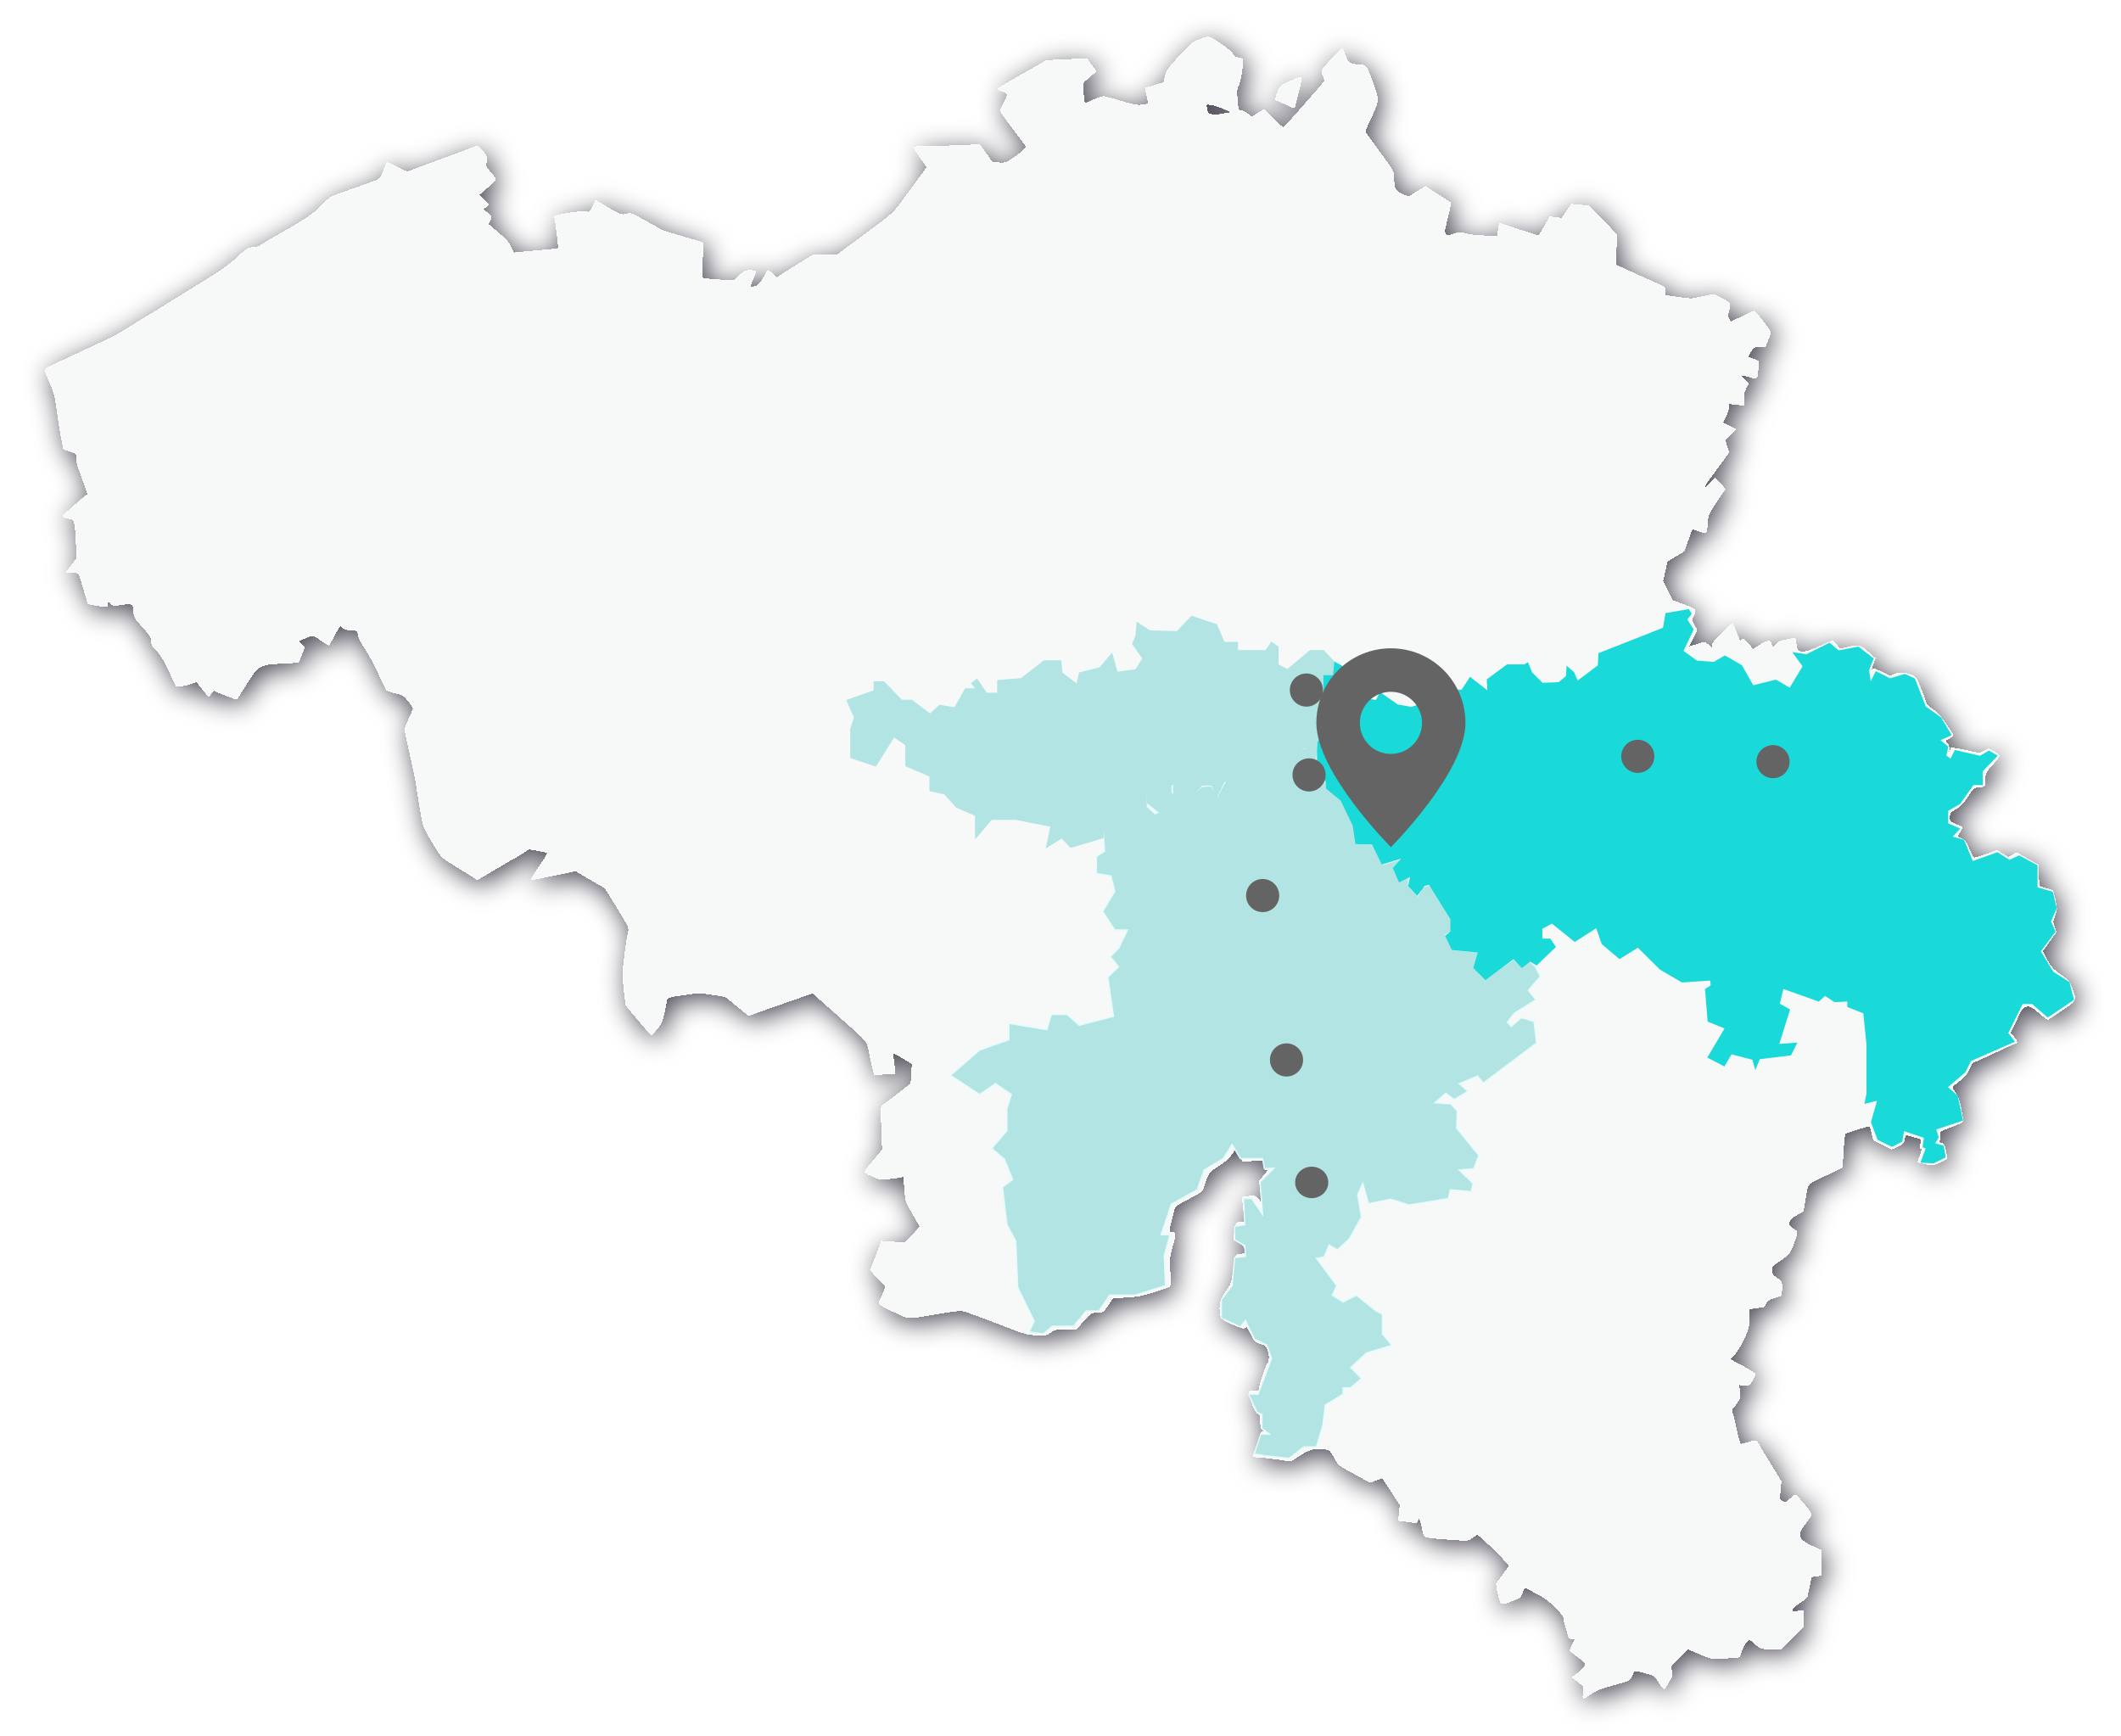
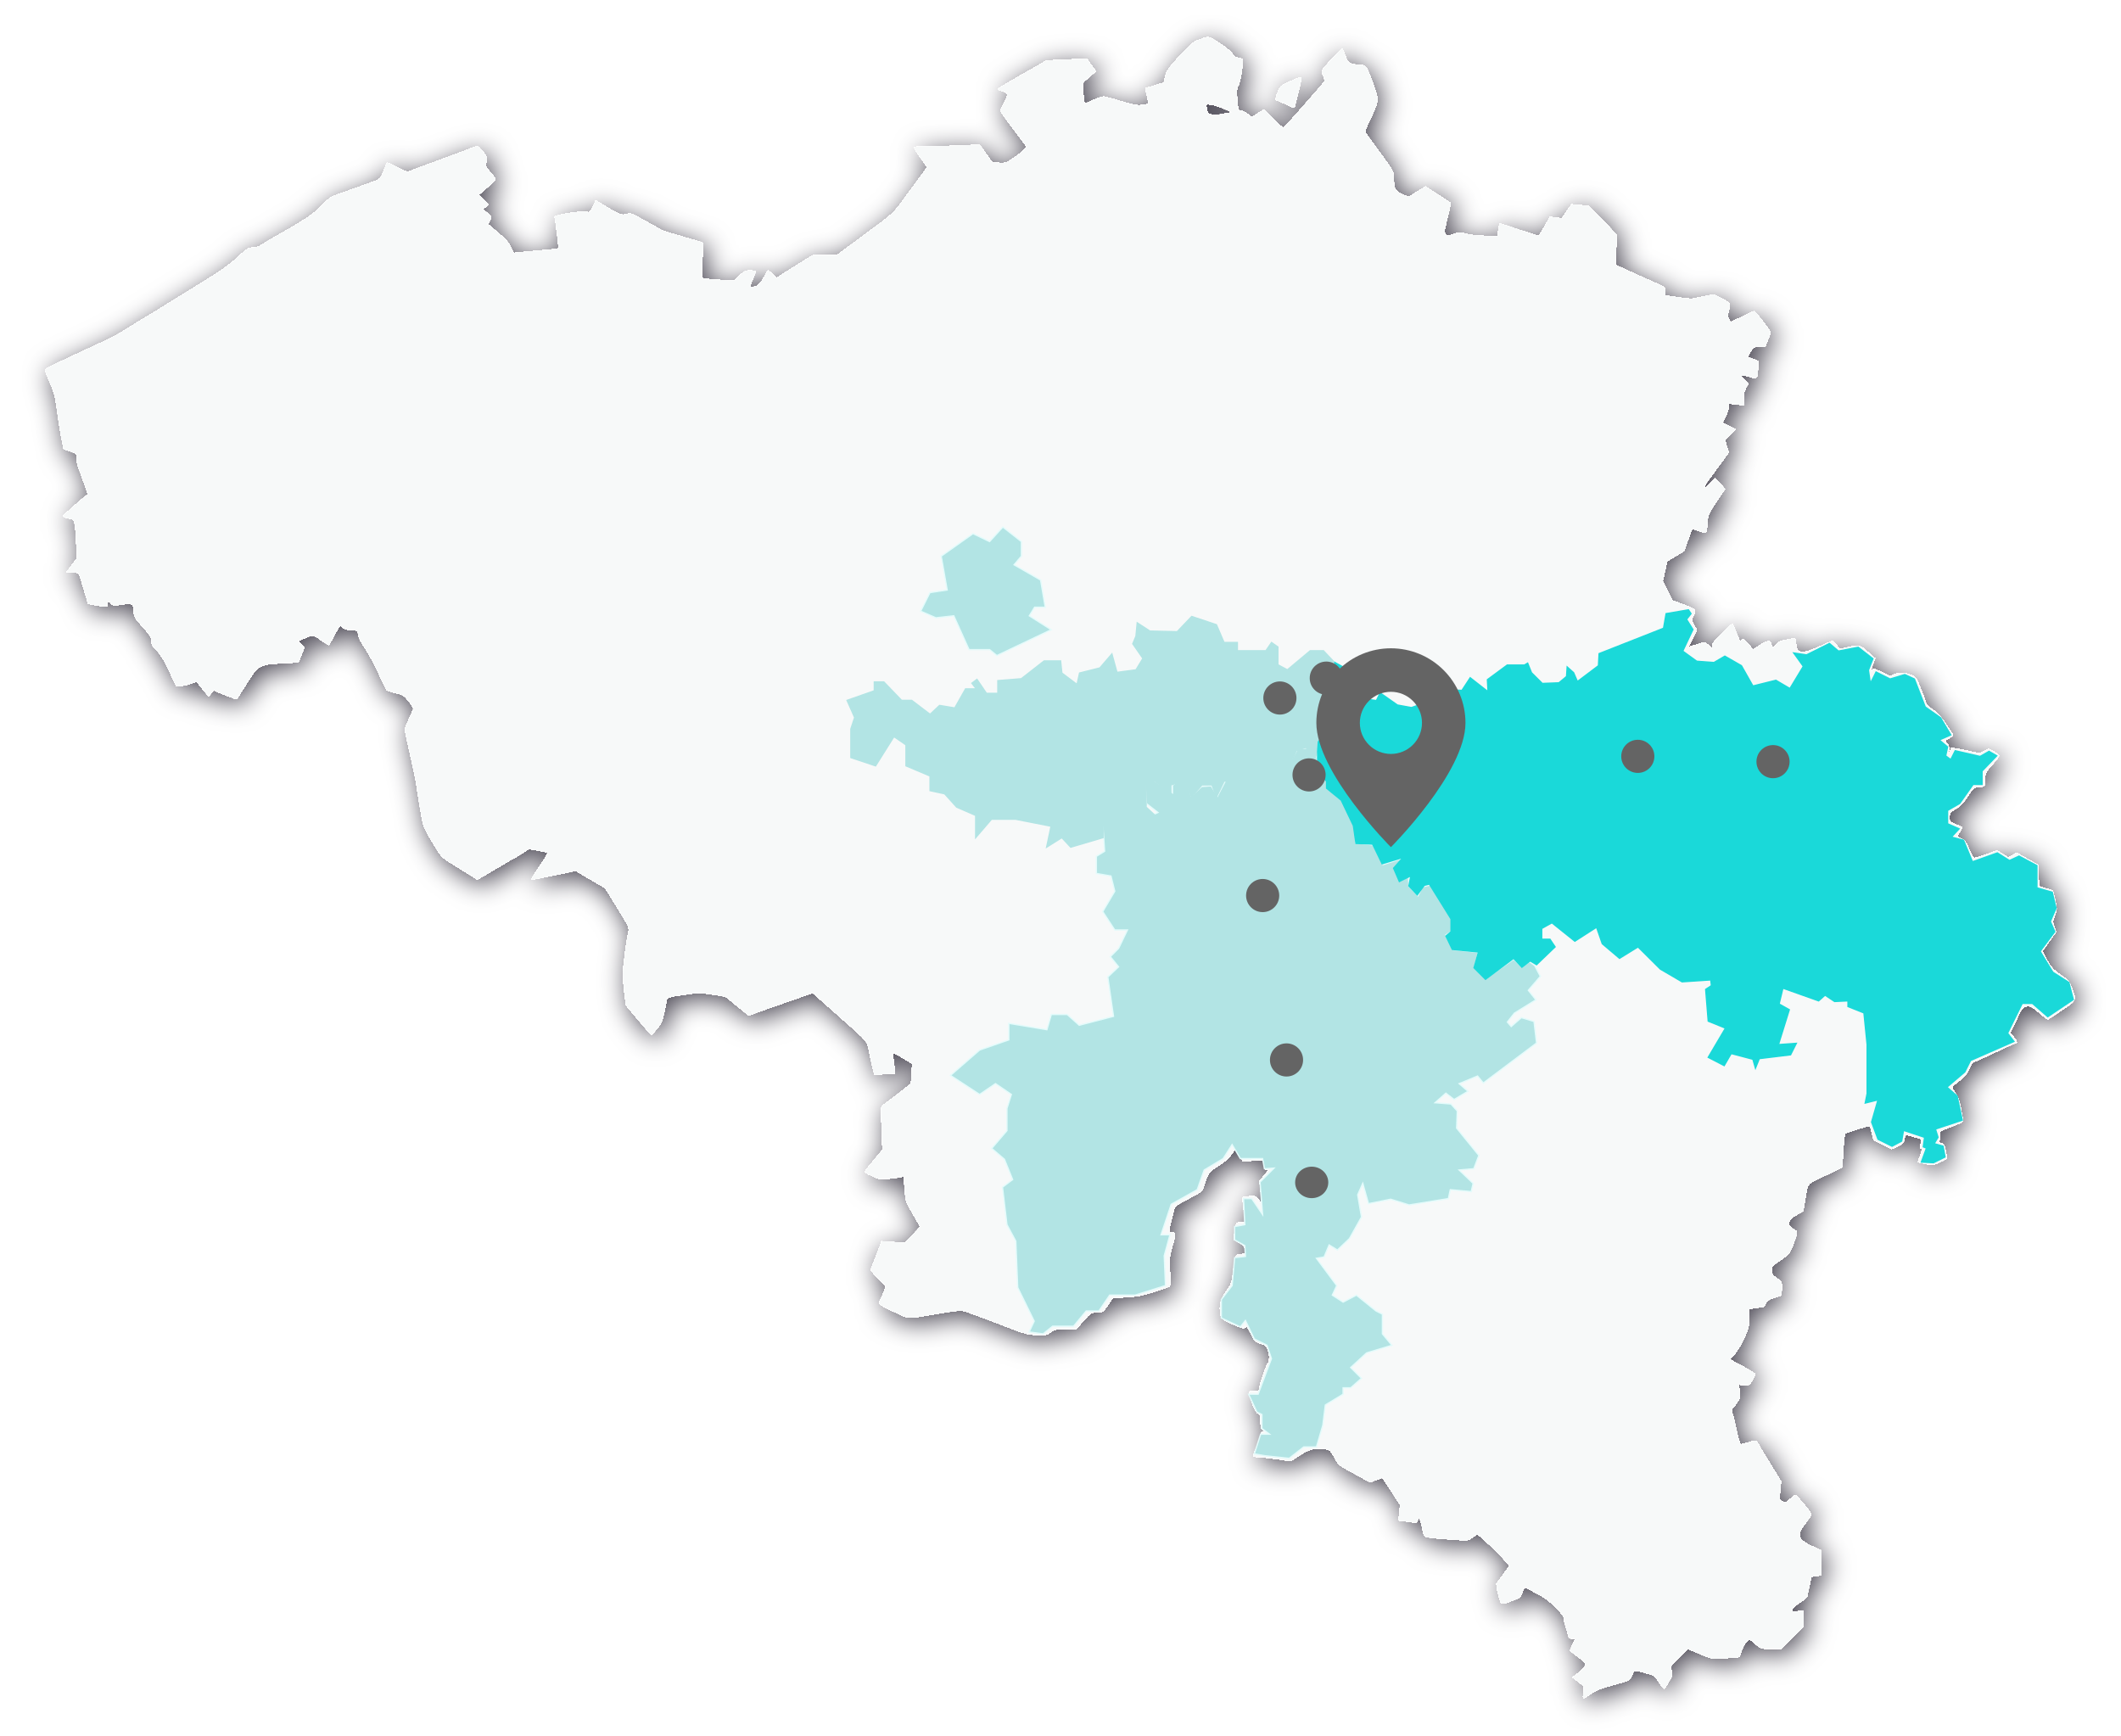
<svg xmlns="http://www.w3.org/2000/svg" width="1600" height="1309" viewBox="0 0 1600 1309" fill="none">
-   <g filter="url(#filter0_d_570_51)">
+   <g filter="url(#filter0_d_816_175)">
    <path fill-rule="evenodd" clip-rule="evenodd" d="M964 69.238C965.452 65.436 966.259 64.726 972.375 61.865C979.878 58.357 981.537 57.972 981.536 59.739C981.535 60.992 976.748 80.865 976.349 81.275C976.223 81.405 973.455 80.221 970.199 78.643C966.943 77.064 963.854 75.774 963.336 75.774C961.989 75.774 962.166 74.043 964 69.238Z" fill="#F7F9F9" />
    <path fill-rule="evenodd" clip-rule="evenodd" d="M904.145 30.159C899.934 31.849 897.337 34.057 889.65 42.482C881.768 51.123 880.103 53.509 879.132 57.562L877.977 62.375L871.134 64.423C867.37 65.55 864.187 66.55 864.06 66.647C863.933 66.743 864.482 69.329 865.279 72.392C866.078 75.455 866.563 78.129 866.358 78.333C866.153 78.538 863.879 78.955 861.304 79.259C857.558 79.704 854.409 79.124 845.553 76.358C839.464 74.458 833.585 72.902 832.487 72.902C831.39 72.902 827.705 74.152 824.299 75.681L818.106 78.46L817.51 74.112C816.656 67.88 816.775 61.627 817.755 61.255C818.218 61.08 820.394 59.301 822.591 57.303L826.586 53.671L823.19 49.044L819.795 44.418L804.716 44.901C796.422 45.166 789.206 45.717 788.679 46.125C788.153 46.532 785.531 48.092 782.854 49.593C764.224 60.031 752.794 66.772 752.791 67.322C752.79 67.674 754.05 68.241 755.593 68.58C760.554 69.669 760.907 71.189 757.64 77.386C756.027 80.448 754.705 83.254 754.704 83.622C754.703 83.989 759.186 90.236 764.666 97.502L774.631 110.715L772.328 113.156C771.061 114.498 767.546 117.298 764.517 119.378C759.511 122.815 758.529 123.134 753.745 122.879L748.481 122.598L743.695 115.827L738.91 109.055L728.382 109.641C722.591 109.963 711.5 110.23 703.736 110.232C693.9 110.235 689.619 110.564 689.619 111.316C689.619 111.91 691.772 115.3 694.404 118.852C697.036 122.403 699.19 125.657 699.19 126.082C699.19 126.508 696.894 129.902 694.087 133.624C691.281 137.346 685.605 145.048 681.471 150.74C674.026 160.993 673.758 161.235 652.648 176.826L631.34 192.563H622.271H613.201L605.229 197.47C600.845 200.169 594.687 204.04 591.546 206.071L585.834 209.765L582.707 206.734C580.987 205.067 579.429 203.889 579.243 204.116C579.058 204.343 577.541 206.957 575.871 209.924C572.97 215.081 571.095 216.449 566.882 216.482C565.389 216.494 565.462 215.946 567.6 211.112C568.909 208.15 569.98 205.35 569.98 204.889C569.98 204.428 568.167 204.051 565.949 204.051C562.527 204.051 561.321 204.635 557.979 207.916L554.042 211.782L542.46 211.127C536.09 210.767 530.425 210.193 529.872 209.85C529.174 209.419 529.146 205.287 529.781 196.407C530.284 189.355 530.525 183.414 530.315 183.205C530.105 182.995 528.499 182.451 526.747 181.997C524.994 181.543 520.546 180.239 516.861 179.101C513.176 177.963 507.792 176.388 504.897 175.602C502.002 174.816 499.202 173.85 498.676 173.456C498.149 173.061 494.704 171.112 491.019 169.124C487.334 167.137 482.433 164.415 480.126 163.077C476.456 160.947 475.479 160.765 472.283 161.618C468.496 162.63 466.666 161.847 452.507 153.159L449.409 151.258L448.235 153.961C445.79 159.599 444.548 160.957 442.827 159.881C440.875 158.663 418.173 162.061 418.461 163.53C419.415 168.398 421.664 187.103 421.336 187.431C421.101 187.666 415.796 188.267 409.545 188.768C403.294 189.27 395.745 189.949 392.771 190.277L387.362 190.874L385.447 186.544C384.093 183.482 381.282 180.309 375.853 175.715L368.174 169.216L369.657 166.349C371.122 163.513 371.099 163.449 367.579 160.625L364.019 157.769L366.264 156.071L368.509 154.373L364.858 150.629L361.206 146.884L367.49 141.366C370.946 138.332 373.773 135.532 373.773 135.144C373.773 134.755 371.987 132.409 369.805 129.929C366.074 125.69 365.896 125.225 366.834 122.166C367.751 119.178 367.556 118.557 364.454 114.575C362.595 112.188 360.674 110.236 360.184 110.236C359.694 110.236 357.275 111.068 354.808 112.085C352.342 113.101 343.002 116.605 334.053 119.871C311.56 128.081 308.516 129.238 307.977 129.776C307.718 130.035 304.122 128.544 299.984 126.464C295.846 124.383 292.295 122.681 292.09 122.681C291.886 122.681 290.794 125.218 289.664 128.318C287.319 134.752 286.828 135.257 280.934 137.318C278.565 138.146 273.612 139.94 269.927 141.304C266.242 142.668 259.997 144.891 256.049 146.244C249.701 148.419 248.151 149.464 242.649 155.276C236.693 161.568 229.714 166.173 205.322 179.903C202.953 181.236 199.515 183.338 197.683 184.574C195.637 185.951 192.944 186.819 190.711 186.819C187.493 186.819 186.156 187.677 179.142 194.238C173.595 199.427 166.339 204.633 155.007 211.555C146.095 216.998 132.343 225.5 124.447 230.448C116.551 235.396 109.229 239.884 108.176 240.422C107.123 240.959 102.17 243.99 97.169 247.157C88.198 252.839 85.411 254.309 71.311 260.801C67.371 262.616 60.703 265.711 56.492 267.682C52.281 269.652 45.498 272.824 41.418 274.732C37.337 276.639 34 278.64 34 279.176C34 279.713 35.699 284.029 37.776 288.769C40.899 295.897 41.826 299.537 43.139 309.831C44.012 316.676 45.459 325.937 46.354 330.413L47.981 338.55L52.955 340.345C57.763 342.08 57.928 342.261 57.928 345.787C57.928 347.792 58.401 350.647 58.979 352.129C61.128 357.643 66.459 372.931 66.265 373.022C64.508 373.853 47.878 388.475 47.878 389.19C47.878 389.736 49.657 390.534 51.833 390.965C56.563 391.9 56.573 391.932 57.528 409.116L58.195 421.12L54.266 426.263L50.338 431.407L54.952 431.691C59.473 431.97 59.589 432.056 60.738 435.999C61.382 438.212 62.947 443.477 64.216 447.7L66.523 455.377L72.728 456.555C80.716 458.07 80.898 458.057 80.898 455.977C80.898 453.219 81.952 452.853 83.695 455.006C85.195 456.858 85.719 456.919 91.894 455.957C99.863 454.717 100.998 455.366 100.998 461.163C100.998 464.954 101.581 465.968 107.675 472.773C113.257 479.004 114.357 480.785 114.375 483.624C114.392 486.339 115.189 487.778 118.347 490.803C121.89 494.198 125.526 500.769 131.683 514.906C132.956 517.828 133.233 517.961 136.873 517.394C138.987 517.065 142.44 516.195 144.546 515.46L148.374 514.125L151.246 517.705C152.825 519.674 154.864 522.171 155.779 523.253L157.441 525.221L159.244 522.92L161.048 520.617L169.452 524.083C174.074 525.989 178.122 527.383 178.448 527.182C178.774 526.98 182.212 521.7 186.087 515.447C194.673 501.596 195.354 501.212 213.043 500.26L225.071 499.613L227.353 493.867L229.636 488.119L227.024 485.872L224.413 483.626L228.028 482.083C236.51 478.463 235.821 478.438 241.869 482.589C244.964 484.713 247.691 486.451 247.93 486.451C248.169 486.451 249.628 483.973 251.172 480.946C252.716 477.918 254.622 474.586 255.407 473.54C256.803 471.679 256.876 471.677 258.815 473.432C260.117 474.61 262.361 475.263 265.362 475.334C269.818 475.439 269.935 475.518 270.234 478.655C270.415 480.546 272.34 484.441 274.913 488.122C277.317 491.563 281.819 499.809 284.919 506.448C288.018 513.087 290.905 519.153 291.333 519.926C291.762 520.7 294.873 521.933 298.247 522.665C303.768 523.865 304.766 524.465 308.211 528.659C310.317 531.223 311.9 534.033 311.73 534.902C311.558 535.772 309.992 539.472 308.248 543.123C305.177 549.553 305.115 549.918 306.283 554.723C306.945 557.451 308.238 563.345 309.155 567.82C310.072 572.295 311.442 578.542 312.198 581.701C312.955 584.86 313.95 590.245 314.411 593.667C314.872 597.089 316.175 605.274 317.309 611.855C319.327 623.589 319.499 624.042 326.177 635.144C332.822 646.194 333.173 646.584 340.698 651.259C344.939 653.895 351.046 657.699 354.267 659.712L360.124 663.374L369.415 657.957C374.526 654.977 380.289 651.562 382.223 650.366C384.155 649.171 386.383 647.904 387.173 647.553C387.962 647.2 390.938 645.43 393.784 643.617L398.96 640.321L405.748 641.519C409.482 642.177 412.838 642.893 413.208 643.109C413.577 643.324 410.9 647.884 407.259 653.24C403.619 658.596 400.789 663.128 400.972 663.312C401.283 663.622 410.498 661.857 427.233 658.284L434.275 656.78L445.418 663.305L456.563 669.831L465.722 684.639C474.248 698.427 474.827 699.678 474.109 702.798C472.512 709.732 470 729.34 470.001 734.867C470.001 738.026 470.504 744.559 471.121 749.384L472.24 758.159L481.482 769.248C486.565 775.348 491.005 780.331 491.35 780.321C492.154 780.299 497.583 773.748 498.873 771.244C499.859 769.329 501.407 762.878 502.479 756.22C503.144 752.092 502.929 752.184 516.709 750.164C525.026 748.945 528.539 748.847 534.415 749.673C546.878 751.424 547.579 751.595 549.474 753.334C550.488 754.265 554.365 757.478 558.091 760.476L564.865 765.928L571.491 763.483C575.134 762.138 581.131 760.021 584.815 758.778C588.5 757.535 596.362 754.797 602.285 752.693L613.055 748.866L629.458 763.406C656.62 787.481 653.835 784.159 656.092 795.176C657.171 800.441 658.411 806.041 658.849 807.621L659.643 810.493L667.214 810.172C671.377 809.996 674.926 809.71 675.1 809.536C675.275 809.362 674.917 805.916 674.305 801.877C673.692 797.838 673.349 794.377 673.541 794.185C673.916 793.809 675.165 794.463 683.076 799.176L688.183 802.218L687.704 809.843L687.226 817.468L677.176 825.345C671.649 829.678 666.525 833.456 665.789 833.742C664.678 834.171 664.561 837.086 665.096 850.816L665.742 867.37L659.256 875.138C655.689 879.411 652.646 883.25 652.493 883.668C652.341 884.086 653.849 885.161 655.843 886.056C657.838 886.951 660.418 888.147 661.577 888.714C663.561 889.683 672.11 889.286 679.022 887.903L681.768 887.353L682.469 896.788C683.159 906.059 683.267 906.386 688.764 915.793L694.357 925.364L688.399 931.434L682.44 937.504L673.782 936.897L665.125 936.289L662.495 943.273C661.049 947.114 659.238 951.672 658.471 953.401C657.705 955.13 657.077 957.081 657.077 957.738C657.077 958.395 659.599 961.429 662.683 964.48L668.288 970.029L666.954 973.899C666.221 976.028 665.002 978.967 664.246 980.431C662.537 983.734 662.373 983.593 675.044 989.72C686.025 995.03 683.983 994.906 703.975 991.485C724.361 987.997 725.229 987.952 730.841 990.075C733.699 991.157 737.115 992.402 738.431 992.841C741.477 993.858 750.407 997.248 763.794 1002.47C772.021 1005.68 775.912 1006.66 781.597 1006.96C788.178 1007.32 789.217 1007.12 792.498 1004.89C795.662 1002.74 797.123 1002.43 803.957 1002.43H811.789L817.284 996.207C822.595 990.193 822.933 989.984 827.326 989.984C831.785 989.984 831.945 989.878 835.65 984.48L839.429 978.976L849.467 978.443C857.354 978.025 861.797 977.176 870.198 974.477C876.079 972.589 881.413 970.721 882.051 970.327C882.91 969.796 883.04 966.924 882.552 959.222C882.052 951.315 882.234 947.632 883.314 943.802C887.172 930.119 887.189 929.675 883.855 929.675C881.589 929.675 881.531 928.256 883.495 920.644C884.318 917.451 885.288 913.62 885.649 912.132C886.196 909.872 887.993 908.553 896.559 904.115C905.828 899.313 906.916 898.47 907.885 895.332C911.086 884.978 911.898 883.807 918.939 879.404C922.863 876.95 926.859 873.529 928.401 871.304C929.869 869.185 931.334 867.452 931.658 867.453C931.981 867.454 933.459 869.377 934.943 871.726L937.641 875.997L945.179 875.415L952.718 874.834L953.329 877.604C954.403 882.473 954.599 882.76 956.376 882.084C957.404 881.692 956.499 883.335 954.108 886.196L950.127 890.962L950.955 898.112C952.14 908.355 952.132 908.383 949.222 904.896C946.69 901.863 946.38 901.758 941.925 902.426L937.271 903.124L937.895 909.459C938.239 912.944 938.771 917.194 939.078 918.906C939.622 921.936 939.548 922.017 936.245 922.017C932.489 922.017 932.287 922.35 931.297 930.183L930.688 934.998L934.476 937.128C938.334 939.296 939.424 940.835 939.424 944.113C939.424 945.566 938.739 945.949 936.138 945.949C933.828 945.949 932.714 946.446 932.381 947.624C931.541 950.608 930.808 954.901 929.945 961.891C929.22 967.751 928.533 969.487 925.171 973.939C920.943 979.541 919.51 985.094 920.682 991.34C921.278 994.518 921.892 995.024 929.526 998.617C935.992 1001.66 938.017 1002.24 939.079 1001.36C940.703 1000.01 940.526 999.835 943.541 1005.84C946.414 1011.56 947.419 1012.51 951.866 1013.65C954.495 1014.32 955.462 1015.21 956.359 1017.8C957.934 1022.35 957.873 1026.51 956.197 1028.91C954.606 1031.18 949.983 1045.09 949.964 1047.66C949.955 1048.98 949.122 1049.34 946.02 1049.34C942.22 1049.34 942.108 1049.43 942.697 1051.97C944.227 1058.57 947.397 1065.58 949.1 1066.12C950.578 1066.59 950.909 1067.64 950.909 1071.83C950.909 1075.22 951.42 1077.47 952.413 1078.47C953.705 1079.76 953.716 1079.97 952.497 1079.97C951.566 1079.97 950.856 1081.37 950.434 1084.04C950.081 1086.28 948.737 1090.17 947.448 1092.69C946.159 1095.22 945.36 1097.7 945.671 1098.2C945.982 1098.7 947.921 1099.12 949.98 1099.12C952.038 1099.12 958.228 1099.78 963.734 1100.6L973.747 1102.09L980.274 1097.77C987.368 1093.07 992.25 1091.79 999.175 1092.83C1003.28 1093.45 1003.66 1093.78 1006.64 1099.27C1009.46 1104.5 1010.48 1105.45 1016.95 1108.92C1020.9 1111.04 1026.21 1113.96 1028.75 1115.41L1033.38 1118.04L1038.14 1116.3L1042.91 1114.55L1049.58 1124.78L1056.25 1135.01L1055.64 1140.92L1055.03 1146.83L1059.68 1147.42C1062.23 1147.75 1065.35 1148.16 1066.6 1148.35C1068.19 1148.58 1069.01 1148.13 1069.34 1146.87C1070.43 1142.71 1071.48 1145.06 1073.95 1157.2C1074.43 1159.56 1076.07 1159.87 1095.91 1161.3C1106.97 1162.1 1107.5 1162.05 1110.27 1159.99C1111.85 1158.82 1113.62 1157.57 1114.21 1157.22C1115.27 1156.6 1138.5 1179.4 1138.5 1181.06C1138.5 1181.62 1129.76 1193.85 1129.03 1194.3C1128.63 1194.55 1129.19 1198.22 1130.28 1202.45C1132.5 1211.11 1131.69 1210.78 1141.61 1207.02C1146.35 1205.22 1147.27 1204.46 1148.2 1201.56C1149.77 1196.66 1149.77 1196.67 1153.27 1198.64C1155.04 1199.63 1159.07 1201.79 1162.21 1203.42C1168.58 1206.74 1179.66 1217.54 1179.66 1220.44C1179.66 1221.44 1180.27 1224.17 1181.01 1226.5C1181.76 1228.83 1182.63 1231.93 1182.95 1233.37C1183.39 1235.38 1184.08 1236.01 1185.9 1236.01C1187.2 1236.01 1188.27 1236.14 1188.27 1236.31C1188.27 1236.47 1187.37 1238.47 1186.27 1240.75L1184.27 1244.89L1186.99 1247.13C1188.48 1248.36 1191.1 1250.35 1192.81 1251.54C1197.28 1254.67 1196.87 1257.1 1191.14 1261.47C1188.51 1263.48 1186.36 1265.17 1186.36 1265.22C1186.36 1265.28 1188.32 1266.8 1190.72 1268.6C1195.08 1271.86 1195.09 1271.88 1194.46 1276.44C1194.12 1278.95 1194.15 1281 1194.53 1281C1194.91 1281 1197.3 1279.51 1199.83 1277.69C1204.09 1274.63 1206.82 1273.65 1224.44 1268.82C1228.97 1267.58 1229.67 1267.04 1231.03 1263.64C1232.72 1259.41 1232.64 1259.41 1243.53 1262.48C1248.02 1263.75 1248.85 1264.42 1251.61 1269.04C1253.3 1271.87 1255.01 1273.98 1255.4 1273.74C1255.79 1273.5 1257.43 1271 1259.03 1268.19C1261.66 1263.6 1261.85 1262.75 1260.87 1259.95C1259.8 1256.87 1259.88 1256.73 1266.51 1250.21L1273.24 1243.6L1276.46 1244.98C1292.74 1251.97 1290.91 1251.56 1301.89 1250.69L1312.02 1249.89L1313.9 1244.62C1314.93 1241.73 1316.72 1238.64 1317.88 1237.77C1319.91 1236.25 1320.15 1236.33 1324.16 1239.93C1328.29 1243.62 1328.42 1243.67 1336.09 1243.67H1343.84L1352.2 1235.27L1360.55 1226.87V1220.8V1214.73L1356.24 1215.38C1352.45 1215.94 1351.94 1215.81 1351.94 1214.24C1351.94 1213.11 1354.03 1211.13 1357.68 1208.8C1360.84 1206.79 1363.42 1204.6 1363.42 1203.94C1363.42 1203.28 1364.1 1199.72 1364.94 1196.03L1366.45 1189.32L1370.2 1188.72L1373.95 1188.12L1373.95 1178.8L1373.95 1169.48L1366.69 1166.21C1356.12 1161.46 1355.07 1157.6 1361.99 1148.8C1364.36 1145.78 1366.29 1142.82 1366.29 1142.22C1366.29 1140.85 1355.6 1128.01 1354.38 1127.91C1353.87 1127.87 1352.05 1129.2 1350.33 1130.87C1347.51 1133.61 1346.96 1133.8 1344.7 1132.77C1342.24 1131.65 1342.22 1131.53 1342.87 1124.55L1343.53 1117.47L1335.53 1104.47C1331.13 1097.32 1326.97 1090.39 1326.28 1089.07C1324.81 1086.25 1324.88 1086.26 1318.83 1088.1C1316.25 1088.88 1313.69 1089.53 1313.15 1089.53C1312.61 1089.54 1311.39 1085.77 1310.43 1081.17C1309.47 1076.56 1308.11 1070.68 1307.4 1068.1L1306.12 1063.41L1309.5 1059.01C1312.67 1054.87 1312.85 1054.29 1312.29 1049.49L1311.7 1044.38L1315.64 1044.7C1319.39 1045.01 1319.67 1044.84 1321.87 1040.93C1323.14 1038.68 1324.18 1036.67 1324.18 1036.47C1324.18 1036.06 1310.88 1028.28 1310.19 1028.28C1309.95 1028.28 1308.69 1027.58 1307.39 1026.73L1305.02 1025.17L1308.47 1021.36C1310.37 1019.26 1313.6 1013.88 1315.66 1009.41C1318.92 1002.32 1319.4 1000.39 1319.4 994.316V987.352L1322.39 986.754C1324.03 986.424 1326.58 986.155 1328.05 986.155C1330.09 986.155 1331.02 985.485 1331.97 983.338C1332.93 981.156 1334.41 980.121 1338.51 978.751L1343.8 976.98L1344.09 972.1C1344.38 967.067 1343.98 966.427 1338.22 962.702C1337.41 962.175 1336.61 960.286 1336.44 958.504C1336.16 955.463 1336.55 954.985 1342.75 950.733C1349.87 945.851 1350.72 944.684 1353.94 935.395C1356 929.438 1356 929.27 1354.23 928.092C1349.2 924.753 1348.92 924.366 1349.58 921.753C1350.03 919.96 1351.76 918.291 1355.25 916.294L1360.28 913.418L1361.48 905.99C1363.64 892.593 1363.28 893.234 1370.65 889.688C1374.31 887.929 1380.1 885.089 1383.52 883.379L1389.74 880.269L1390.43 867.955C1390.81 861.183 1391.45 855.346 1391.87 854.984C1392.68 854.266 1408.6 849.263 1410.07 849.263C1410.57 849.263 1411.51 851.653 1412.16 854.575L1413.35 859.887L1420.21 863.262L1427.07 866.637L1431.51 864.653C1435.27 862.974 1436.04 862.156 1436.58 859.317C1436.92 857.473 1437.48 855.964 1437.82 855.964C1438.15 855.964 1440.93 856.666 1443.99 857.523L1449.54 859.084L1448.95 862.789C1448.56 865.244 1448.72 866.494 1449.44 866.494C1450.13 866.494 1449.84 868.267 1448.62 871.463C1447.59 874.196 1446.83 876.492 1446.95 876.566C1447.07 876.64 1449.59 877.222 1452.55 877.861C1457.58 878.947 1458.29 878.864 1463.42 876.594C1468.19 874.485 1468.85 873.881 1468.4 872.004C1468.11 870.816 1467.59 868.254 1467.24 866.308C1466.76 863.684 1466.07 862.692 1464.54 862.457C1463.25 862.258 1462.64 861.616 1462.91 860.727C1463.14 859.95 1463.29 857.951 1463.22 856.285C1463.12 853.453 1463.46 853.118 1468.54 851.172C1480 846.774 1481.19 846.13 1480.76 844.564C1480.52 843.726 1479.79 839.866 1479.13 835.985C1478.33 831.317 1477.02 827.593 1475.25 824.977C1473.77 822.803 1472.57 820.592 1472.57 820.066C1472.57 819.539 1474.9 817.439 1477.75 815.399C1481.73 812.549 1483.44 810.499 1485.15 806.56C1486.37 803.739 1487.65 801.423 1488 801.415C1488.35 801.406 1493.31 799.208 1499.01 796.531C1517.93 787.651 1519.31 787.039 1520.33 787.039C1522.11 787.039 1521.43 784.836 1518.8 782.091L1516.25 779.431L1520.95 769.439C1525.43 759.922 1525.81 759.431 1528.91 759.06C1531.73 758.723 1533 759.367 1538.17 763.76C1541.47 766.56 1544.42 768.851 1544.73 768.851C1545.03 768.851 1549.83 765.731 1555.4 761.918C1566.73 754.157 1566.4 754.938 1562.69 744.919C1561 740.35 1559.95 739.123 1554.79 735.65C1548.65 731.515 1546.79 729.365 1542.89 721.854L1540.61 717.455L1545.78 710.154L1550.95 702.852L1549.58 698.958C1548.33 695.421 1548.37 694.638 1550.03 690.429C1551.79 685.969 1551.79 685.531 1550.22 678.77L1548.59 671.744L1543.34 670.165L1538.09 668.585L1537.82 660.561L1537.55 652.538L1529.43 647.917L1521.3 643.296L1518.21 645.115L1515.12 646.933L1510.79 644.282L1506.46 641.63L1498.39 644.452C1493.96 646.005 1489.85 647.275 1489.27 647.275C1488.69 647.275 1486.95 644.292 1485.42 640.646C1483.18 635.343 1481.98 633.712 1479.42 632.493L1476.23 630.968L1478.21 627.76C1479.3 625.997 1480.19 624.376 1480.19 624.159C1480.19 623.942 1478.04 622.928 1475.4 621.907C1470.86 620.144 1470.62 619.871 1470.62 616.514C1470.62 613.307 1471.06 612.706 1475.34 610.072C1478.66 608.031 1481.36 605.175 1484.43 600.472C1488.6 594.084 1488.98 593.764 1492.87 593.483L1496.94 593.188L1497.22 587.904C1497.48 583.007 1497.88 582.2 1502.7 576.895C1505.56 573.747 1507.91 570.711 1507.92 570.15C1507.94 569.589 1506.24 568.172 1504.16 567L1500.37 564.87L1496.62 566.782C1494.56 567.835 1492.71 568.541 1492.51 568.351C1491.96 567.826 1472.39 563.808 1472.1 564.16C1471.95 564.331 1471.34 565.762 1470.74 567.342C1469.66 570.165 1469.65 570.148 1470.1 566.418C1470.45 563.535 1470.12 562.144 1468.7 560.639C1466.85 558.662 1466.85 558.65 1470.19 556.852C1472.03 555.859 1473.42 554.787 1473.28 554.468C1473.13 554.15 1470.69 550.406 1467.85 546.149C1464.34 540.897 1461.21 537.444 1458.1 535.41C1455.58 533.761 1453.26 531.44 1452.93 530.252C1452.6 529.064 1451.53 526.154 1450.54 523.785C1449.56 521.416 1447.99 517.511 1447.06 515.107C1445.69 511.534 1444.67 510.444 1441.48 509.124C1436.68 507.14 1432.14 507.065 1428.57 508.914C1426.04 510.224 1425.49 510.129 1420.31 507.478C1413.91 504.209 1412.26 503.973 1412.16 506.314C1412.11 507.427 1411.91 507.564 1411.58 506.723C1411.3 506.026 1411.83 503.465 1412.76 501.03L1414.45 496.605L1410.23 492.893C1402.74 486.298 1403.05 486.398 1395.05 488.058L1387.92 489.538L1385.16 486.455L1382.41 483.373L1372.24 487.853C1358.28 494.002 1354.87 493.305 1354.82 484.297C1354.81 481.303 1354.42 481.229 1346.86 482.748C1342.98 483.527 1341.05 484.47 1339.98 486.098C1338.07 489.013 1336.81 488.972 1336.06 485.972C1335.25 482.752 1333.23 482.948 1327.36 486.815L1322.45 490.052L1318.87 485.855C1316.03 482.521 1315.02 481.883 1313.97 482.755C1313.24 483.358 1312.53 483.682 1312.38 483.476C1312.14 483.131 1309.98 477.856 1307.75 472.167C1306.87 469.909 1306.65 470.042 1299.24 477.41C1294.11 482.512 1291.64 485.69 1291.64 487.185V489.4L1289.02 486.968C1285.9 484.076 1286.79 484.133 1279.47 486.359L1273.53 488.167L1276.77 481.728L1280.01 475.29L1277.79 471.371C1275.9 468.041 1275.75 467.186 1276.81 465.679C1277.49 464.705 1278.2 462.89 1278.38 461.647C1278.69 459.601 1277.9 459.078 1270.05 456.108L1261.37 452.83L1257.81 445.621L1254.24 438.412L1255.95 430.808L1257.66 423.206L1263.99 419.442L1270.32 415.68L1273.4 407.15L1276.47 398.62L1281.33 400.465C1284 401.479 1286.5 401.963 1286.89 401.541C1287.29 401.119 1287.78 397.896 1287.99 394.379C1288.35 388.331 1288.72 387.464 1294.81 378.405L1301.25 368.827L1297.55 364.818L1293.84 360.808L1290.02 364.909C1284.85 370.452 1284.04 368.33 1288.87 361.9C1291.01 359.06 1295.28 353.254 1298.37 348.996L1303.99 341.254L1302.59 336.6L1301.19 331.945L1305.15 327.906L1309.11 323.868L1304.2 321.378L1299.28 318.887L1301.68 314.151C1303 311.546 1304.08 308.282 1304.08 306.897V304.378L1309.92 305.056L1315.76 305.734L1315.42 301.01C1315.18 297.624 1315.63 295.273 1317 292.701L1318.92 289.114L1315.86 286.37C1313.38 284.142 1313.11 283.558 1314.42 283.265C1315.32 283.067 1317.75 283.483 1319.83 284.19C1325.41 286.082 1326.1 285.449 1326.1 278.416V272.308L1322.18 270.771L1318.27 269.233L1320.44 265.36C1322.5 261.706 1322.87 261.488 1327.05 261.488H1331.49L1333.58 256.444C1334.73 253.67 1335.67 251.1 1335.67 250.735C1335.67 249.795 1324.01 234.676 1323.31 234.721C1323 234.742 1318.87 236.637 1314.13 238.931L1305.52 243.104L1304.21 240.661C1303.19 238.748 1303.14 237.449 1303.97 234.666C1305.65 229.06 1305.4 228.6 1298.8 225.245L1292.56 222.073L1284.68 223.705C1280.35 224.602 1276.37 225.389 1275.85 225.453C1275.32 225.518 1270.69 224.981 1265.56 224.261L1256.23 222.95V219.826C1256.23 216.77 1256 216.601 1245.94 212.204C1240.28 209.73 1231.82 205.935 1227.15 203.768L1218.65 199.829L1219.12 188.447L1219.59 177.066L1208.96 166.217L1198.32 155.368L1191.95 154.753L1185.58 154.138L1181.9 159.434L1178.22 164.73L1173.78 164.178L1169.34 163.626L1165.27 170.676C1163.03 174.553 1161.08 177.859 1160.95 178.024C1160.82 178.188 1154.29 176.141 1146.43 173.477C1138.56 170.812 1131.88 168.631 1131.58 168.631C1131.27 168.631 1130.72 170.811 1130.36 173.476L1129.69 178.32L1119.5 177.931C1113.9 177.717 1107.47 176.955 1105.23 176.236C1101.63 175.084 1100.62 175.124 1096.72 176.571C1093.39 177.807 1091.97 177.945 1090.99 177.134C1089.32 175.749 1089.35 174.143 1091.19 167.157C1092.01 164.019 1093.04 159.587 1093.47 157.309L1094.26 153.166L1084.84 146.953L1075.42 140.74L1071.02 143.438C1068.6 144.921 1065.67 146.727 1064.5 147.452C1062.62 148.614 1061.79 148.502 1057.46 146.495C1052.12 144.024 1051.44 142.543 1051.42 133.42C1051.41 129.737 1050.44 128.026 1041.93 116.541C1036.72 109.512 1031.74 102.675 1030.87 101.348C1029.34 99.007 1029.44 98.623 1034.28 88.551C1037.59 81.662 1039.23 77.04 1039.17 74.817C1039.11 72.974 1037.14 66.512 1034.79 60.457C1030.81 50.228 1030.32 49.431 1027.8 49.202C1016.99 48.218 1017.3 48.388 1014.83 42.215L1012.55 36.511L1005.88 43.459C996.189 53.547 996.503 52.986 998.231 57.125C999.044 59.069 999.466 61.054 999.169 61.533C998.137 63.206 968.935 96.358 968.281 96.601C967.919 96.736 964.459 93.661 960.592 89.768L953.563 82.689L948.908 85.584L944.251 88.478L940.945 85.956C939.125 84.568 936.806 83.432 935.791 83.432C934.162 83.432 933.866 82.463 933.277 75.214C932.731 68.478 932.889 66.572 934.149 64.646C935.386 62.759 937.468 50.82 937.502 45.423C937.507 44.789 935.968 43.98 934.084 43.627C931.77 43.194 930.32 42.24 929.613 40.69C928.323 37.858 913.813 27.864 911.189 28.001C910.136 28.056 906.966 29.027 904.145 30.159ZM910.697 84.034C910.69 83.44 910.408 81.921 910.07 80.658C909.477 78.44 909.597 78.381 913.673 78.88C915.992 79.165 920.473 80.596 923.631 82.058L929.374 84.72L922.674 86.002C915.762 87.324 910.727 86.496 910.697 84.034Z" fill="#F7F9F9" />
  </g>
  <path d="M987.349 564L993.091 568.79L994.527 581.723L1001.23 588.908V594.177L1013.19 604.715L1022.28 623.396L1022.76 635.85L1035.68 637.287L1043.33 652.136L1059.6 646.867L1052.42 654.052L1056.73 664.111L1062.47 661.237L1062.95 668.422L1069.65 675.607L1073 668.901L1079.22 667.464L1095.49 693.809L1095.01 702.431L1090.7 705.305L1095.97 716.322L1115.11 718.238L1112.24 730.213L1120.85 737.877L1141.9 723.507L1147.65 728.776L1153.87 725.423L1157.69 728.297L1162 736.44L1152.91 746.978L1158.65 754.163L1142.38 764.222L1137.12 770.928L1139.99 774.281L1147.65 767.575L1157.22 770.449L1159.13 786.735L1118.94 816.912L1114.63 811.643L1100.75 817.391L1107.45 823.139L1096.92 829.366L1090.7 824.576L1082.57 831.76L1094.53 832.719L1099.32 837.987L1098.84 850.92L1115.59 871.517L1111.76 881.576L1100.75 882.534L1111.28 892.593L1109.84 898.82L1094.05 897.383L1092.62 904.089L1062.95 908.879L1049.08 904.568L1032.33 907.921L1028.02 892.593L1024.19 901.215L1027.06 917.98L1017.97 934.266L1008.88 942.888L1002.66 939.056L998.833 948.157L993.091 949.115L1008.4 969.712L1005.05 976.897L1013.19 982.166L1023.24 976.897L1038.07 988.872L1042.85 991.267V1006.12L1050.03 1014.74L1030.89 1020.49L1018.93 1031.5L1027.06 1039.65L1018.93 1046.83H1013.19V1051.62L999.79 1059.76L997.876 1075.09L993.091 1091.38H983.522L972.516 1100L954.333 1098.08L946.199 1096.65L950.984 1081.8H957.683L951.941 1077.49V1066.95L948.113 1065.03L941.892 1051.62H949.07L959.118 1024.8L955.769 1014.74L946.199 1009.95L939.5 996.057L935.672 1000.85L921.317 994.141V980.25L929.452 969.712L931.366 948.636L939.5 947.678L939.021 939.535L931.366 935.224V925.165L939.021 923.728L938.065 904.089H944.285L952.419 916.064L950.505 891.635L961.032 881.097L953.855 881.576L952.419 873.912H935.672L929.452 863.374L922.753 873.912L908.398 882.534L903.134 897.383L883.516 908.4L875.86 931.392H882.559L878.253 947.199L879.21 969.712L856.242 976.897H837.102L828.968 988.872H819.398L809.828 1000.37H794.038L786.86 1006.12L776.333 1004.68L780.161 996.536L767.72 971.149L766.285 936.182L759.586 923.728L756.237 895.467L763.892 889.719L757.672 874.391L748.102 866.248L759.586 852.836V836.072L762.935 825.534L750.973 817.391L739.011 825.534L717 811.164L739.011 792.004L761.022 784.34V771.886L789.731 776.676L793.081 765.18H805.043L814.134 773.323L839.973 766.617L835.667 736.919L843.801 729.255L837.581 721.591L843.801 715.364L850.5 701.473H840.93L831.839 687.582L840.93 672.254L838.059 660.758L827.054 658.842V645.909L833.274 642.077L831.839 621.48L844.758 612.858L859.591 619.085L873.468 612.858L864.855 606.152L863.898 591.303L871.075 588.908L884.473 598.009V592.261L893.086 586.034L898.828 600.404L906.484 593.219L913.661 592.74L918.446 600.404L924.667 588.429H931.366L957.204 579.807L962.946 576.454L972.038 577.412L978.737 564.958L987.349 564Z" fill="#B2E4E4" stroke="#E4FBFB" />
  <path d="M644.735 541.215L639 528.273L659.551 521.083V514.372H666.719L680.101 528.273H687.748L701.608 538.818L708.777 532.107L720.247 534.025L728.371 519.645H736.496L733.151 515.331L736.974 512.455L744.143 523H752.745V513.413L770.429 511.975L787.634 498.554H800.06L801.016 507.661L812.486 516.289L814.397 507.661L829.691 503.826L838.771 493.281L842.595 507.182L856.932 505.264L862.19 496.636L854.543 485.612L856.932 479.86L857.888 469.793L867.447 476.025L887.997 476.504L898.99 465L917.629 471.231L923.364 484.653H933.4V490.884H954.906L959.208 484.653L963.987 488.008V501.43L971.156 505.264L988.361 490.884H998.397L1007 499.992V510.537H998.397V523.479H1004.61L1007 533.545H998.397L1000.31 553.678L996.008 558.95L992.662 569.975L985.016 563.744L977.847 566.14L973.068 577.645H962.075L959.208 581L931.01 589.149H923.364L917.629 601.132L914.283 592.025H906.636L898.99 601.132L893.255 589.149L883.218 592.025V598.736L871.27 589.149L864.579 592.025V608.802L871.27 615.033L860.278 620.306L844.507 615.033L832.081 623.182V631.81L807.706 639L801.016 631.81L789.545 639L792.891 623.182L766.127 617.909H747.966L736.018 631.81V615.033L721.681 608.802L712.6 598.736L701.608 596.339V585.314L683.447 577.645V561.826L674.366 555.595L660.506 577.645L641.868 571.413V549.843L644.735 541.215Z" fill="#B2E4E4" stroke="#B2E4E4" />
  <path d="M1007 499.737L1016.63 505.003L1017.59 516.972L1028.66 527.026L1038.29 528.463L1041.18 522.718L1054.18 531.814L1064.77 533.729L1072.95 530.856L1067.18 523.196V516.972L1089.32 520.324L1093.65 512.664L1094.62 520.324L1102.8 520.803L1109.06 511.227L1122.54 521.76L1122.06 512.664L1136.98 501.652H1149.98L1152.39 500.216L1155.28 507.397L1163.46 515.536L1175.98 515.057L1181.75 510.27L1182.23 503.088L1187.05 507.397L1189.94 514.1L1205.82 502.131L1206.31 493.034L1254.93 473.884L1256.85 462.873L1273.7 460L1275.63 462.873L1272.26 467.181L1277.07 474.842L1269.37 491.119L1279.96 498.78L1292.96 499.737L1301.15 494.949L1313.66 502.131L1322.33 517.451L1339.66 513.142L1350.25 519.366L1360.36 502.61L1353.14 492.556L1362.77 493.992L1380.1 485.374L1386.84 491.119L1401.76 488.247L1412.83 496.865L1409.46 505.482L1410.91 515.536L1415.24 506.918L1425.83 512.185L1436.91 508.834L1444.13 512.185L1452.31 533.25L1463.86 541.389L1471.57 554.316L1462.9 558.146L1469.16 563.412L1467.72 570.115L1471.57 572.987L1474.94 566.285L1493.71 570.594L1500.45 566.763L1506.23 570.115L1495.16 581.605V591.659H1488.42L1478.31 606.022L1469.16 611.288V621.342L1477.83 625.172L1472.05 631.396L1481.2 633.79L1487.94 650.068L1506.71 643.365L1515.86 649.11L1523.08 645.759L1536.56 652.94V669.697L1548.11 673.048L1551 685.017L1546.67 695.071L1550.04 702.731L1538.97 717.573L1548.59 733.372L1560.63 741.032L1564 753.959L1544.74 766.885L1533.19 756.831H1525.49L1514.41 779.333L1519.23 785.557L1486.49 799.92L1482.16 808.537L1468.68 820.028L1476.38 826.73L1480.23 844.923L1460.01 851.626L1461.94 857.85L1459.05 862.637L1465.79 864.552L1467.23 872.691L1458.57 877L1449.42 876.521L1453.27 865.988L1450.87 865.031L1451.83 857.85L1435.94 852.583L1434.5 860.722L1427.28 864.552L1416.69 859.286L1411.87 846.359L1416.69 829.603L1407.06 831.997L1408.5 824.815V787.951L1406.09 764.013L1394.06 759.225V754.916L1383.95 755.395L1376.73 750.607L1371.91 754.916L1344.95 745.341L1342.07 757.31L1349.77 761.619L1341.58 787.951L1355.06 786.993L1350.73 795.611L1327.14 798.483L1324.25 805.665L1322.33 798.962L1305.96 794.653L1300.66 803.75L1288.63 797.526L1301.63 775.503L1288.63 770.237L1286.7 746.298L1291.04 743.426L1290.55 739.117L1268.89 740.553L1252.52 730.978L1235.67 714.222L1221.71 722.839L1208.71 711.828L1204.38 699.38L1188.01 709.913L1170.68 696.029L1162.98 700.338V708.476H1169.24L1173.09 714.222L1159.13 727.627L1154.31 724.754L1148.05 729.542L1141.8 722.839L1120.61 738.638L1111.95 730.021L1115.32 718.052L1095.58 716.137L1090.77 706.083L1094.62 702.731V693.156L1078.25 666.824L1074.4 667.782L1069.1 674.963L1062.84 668.261L1064.29 660.6L1055.62 664.909L1051.29 654.855L1058.51 646.716L1042.62 651.504L1035.4 636.662L1022.89 636.184L1020.96 622.778L1011.81 603.628L1000.74 594.532V589.265L994 582.084V566.763L994.481 559.582L998.814 554.316L997.851 533.729L1007.96 530.856L1005.07 523.675L998.814 523.196V509.791H1006.04L1007 499.737Z" fill="#1AD9D9" stroke="#1AD9D9" />
  <path d="M993 545.25C993 530.332 998.926 516.024 1009.48 505.475C1020.02 494.926 1034.33 489 1049.25 489C1064.17 489 1078.48 494.926 1089.02 505.475C1099.57 516.024 1105.5 530.332 1105.5 545.25C1105.5 582.75 1049.25 639 1049.25 639C1049.25 639 993 582.75 993 545.25ZM1025.81 545.25C1025.81 551.466 1028.28 557.427 1032.68 561.823C1037.07 566.218 1043.03 568.688 1049.25 568.688C1055.47 568.688 1061.43 566.218 1065.82 561.823C1070.22 557.427 1072.69 551.466 1072.69 545.25C1072.69 539.034 1070.22 533.073 1065.82 528.677C1061.43 524.282 1055.47 521.812 1049.25 521.812C1043.03 521.812 1037.07 524.282 1032.68 528.677C1028.28 533.073 1025.81 539.034 1025.81 545.25Z" fill="#646464" />
  <circle cx="952.5" cy="675.5" r="12.5" fill="#646464" />
  <circle cx="970.5" cy="799.5" r="12.5" fill="#646464" />
  <ellipse cx="989.5" cy="891.875" rx="12.5" ry="11.875" fill="#646464" />
-   <circle cx="985.5" cy="520.5" r="12.5" fill="#646464" />
+   <circle cx="965.5" cy="526.5" r="12.5" fill="#646464" />
  <circle cx="1337.5" cy="574.5" r="12.5" fill="#646464" />
  <circle cx="1235.5" cy="570.5" r="12.5" fill="#646464" />
  <circle cx="987.5" cy="584.5" r="12.5" fill="#646464" />
+   <path d="M710 419.5L714.5 445L701.5 447L694.5 461L706 466L719.5 464.5L731 490H746.5L752 494.5L793 475L776.5 464.5L780.5 458H788.5L785 437.5L765 426L770.5 419.5V408.5L756.5 397.5L746.5 408.5L734 402.5L710 419.5Z" fill="#B2E4E4" stroke="#E4FBFB" />
+   <circle cx="1000.5" cy="511.5" r="12.5" fill="#646464" />
  <defs>
-     <filter id="filter0_d_570_51" x="17" y="12" width="1571" height="1293" filterUnits="userSpaceOnUse" color-interpolation-filters="sRGB">
+     <filter id="filter0_d_816_175" x="17" y="12" width="1571" height="1293" filterUnits="userSpaceOnUse" color-interpolation-filters="sRGB">
      <feFlood flood-opacity="0" result="BackgroundImageFix" />
      <feColorMatrix in="SourceAlpha" type="matrix" values="0 0 0 0 0 0 0 0 0 0 0 0 0 0 0 0 0 0 127 0" result="hardAlpha" />
      <feOffset dx="3" dy="4" />
      <feGaussianBlur stdDeviation="10" />
      <feComposite in2="hardAlpha" operator="out" />
      <feColorMatrix type="matrix" values="0 0 0 0 0.298 0 0 0 0 0.286 0 0 0 0 0.333 0 0 0 1 0" />
-       <feBlend mode="normal" in2="BackgroundImageFix" result="effect1_dropShadow_570_51" />
-       <feBlend mode="normal" in="SourceGraphic" in2="effect1_dropShadow_570_51" result="shape" />
+       <feBlend mode="normal" in2="BackgroundImageFix" result="effect1_dropShadow_816_175" />
+       <feBlend mode="normal" in="SourceGraphic" in2="effect1_dropShadow_816_175" result="shape" />
    </filter>
  </defs>
</svg>
